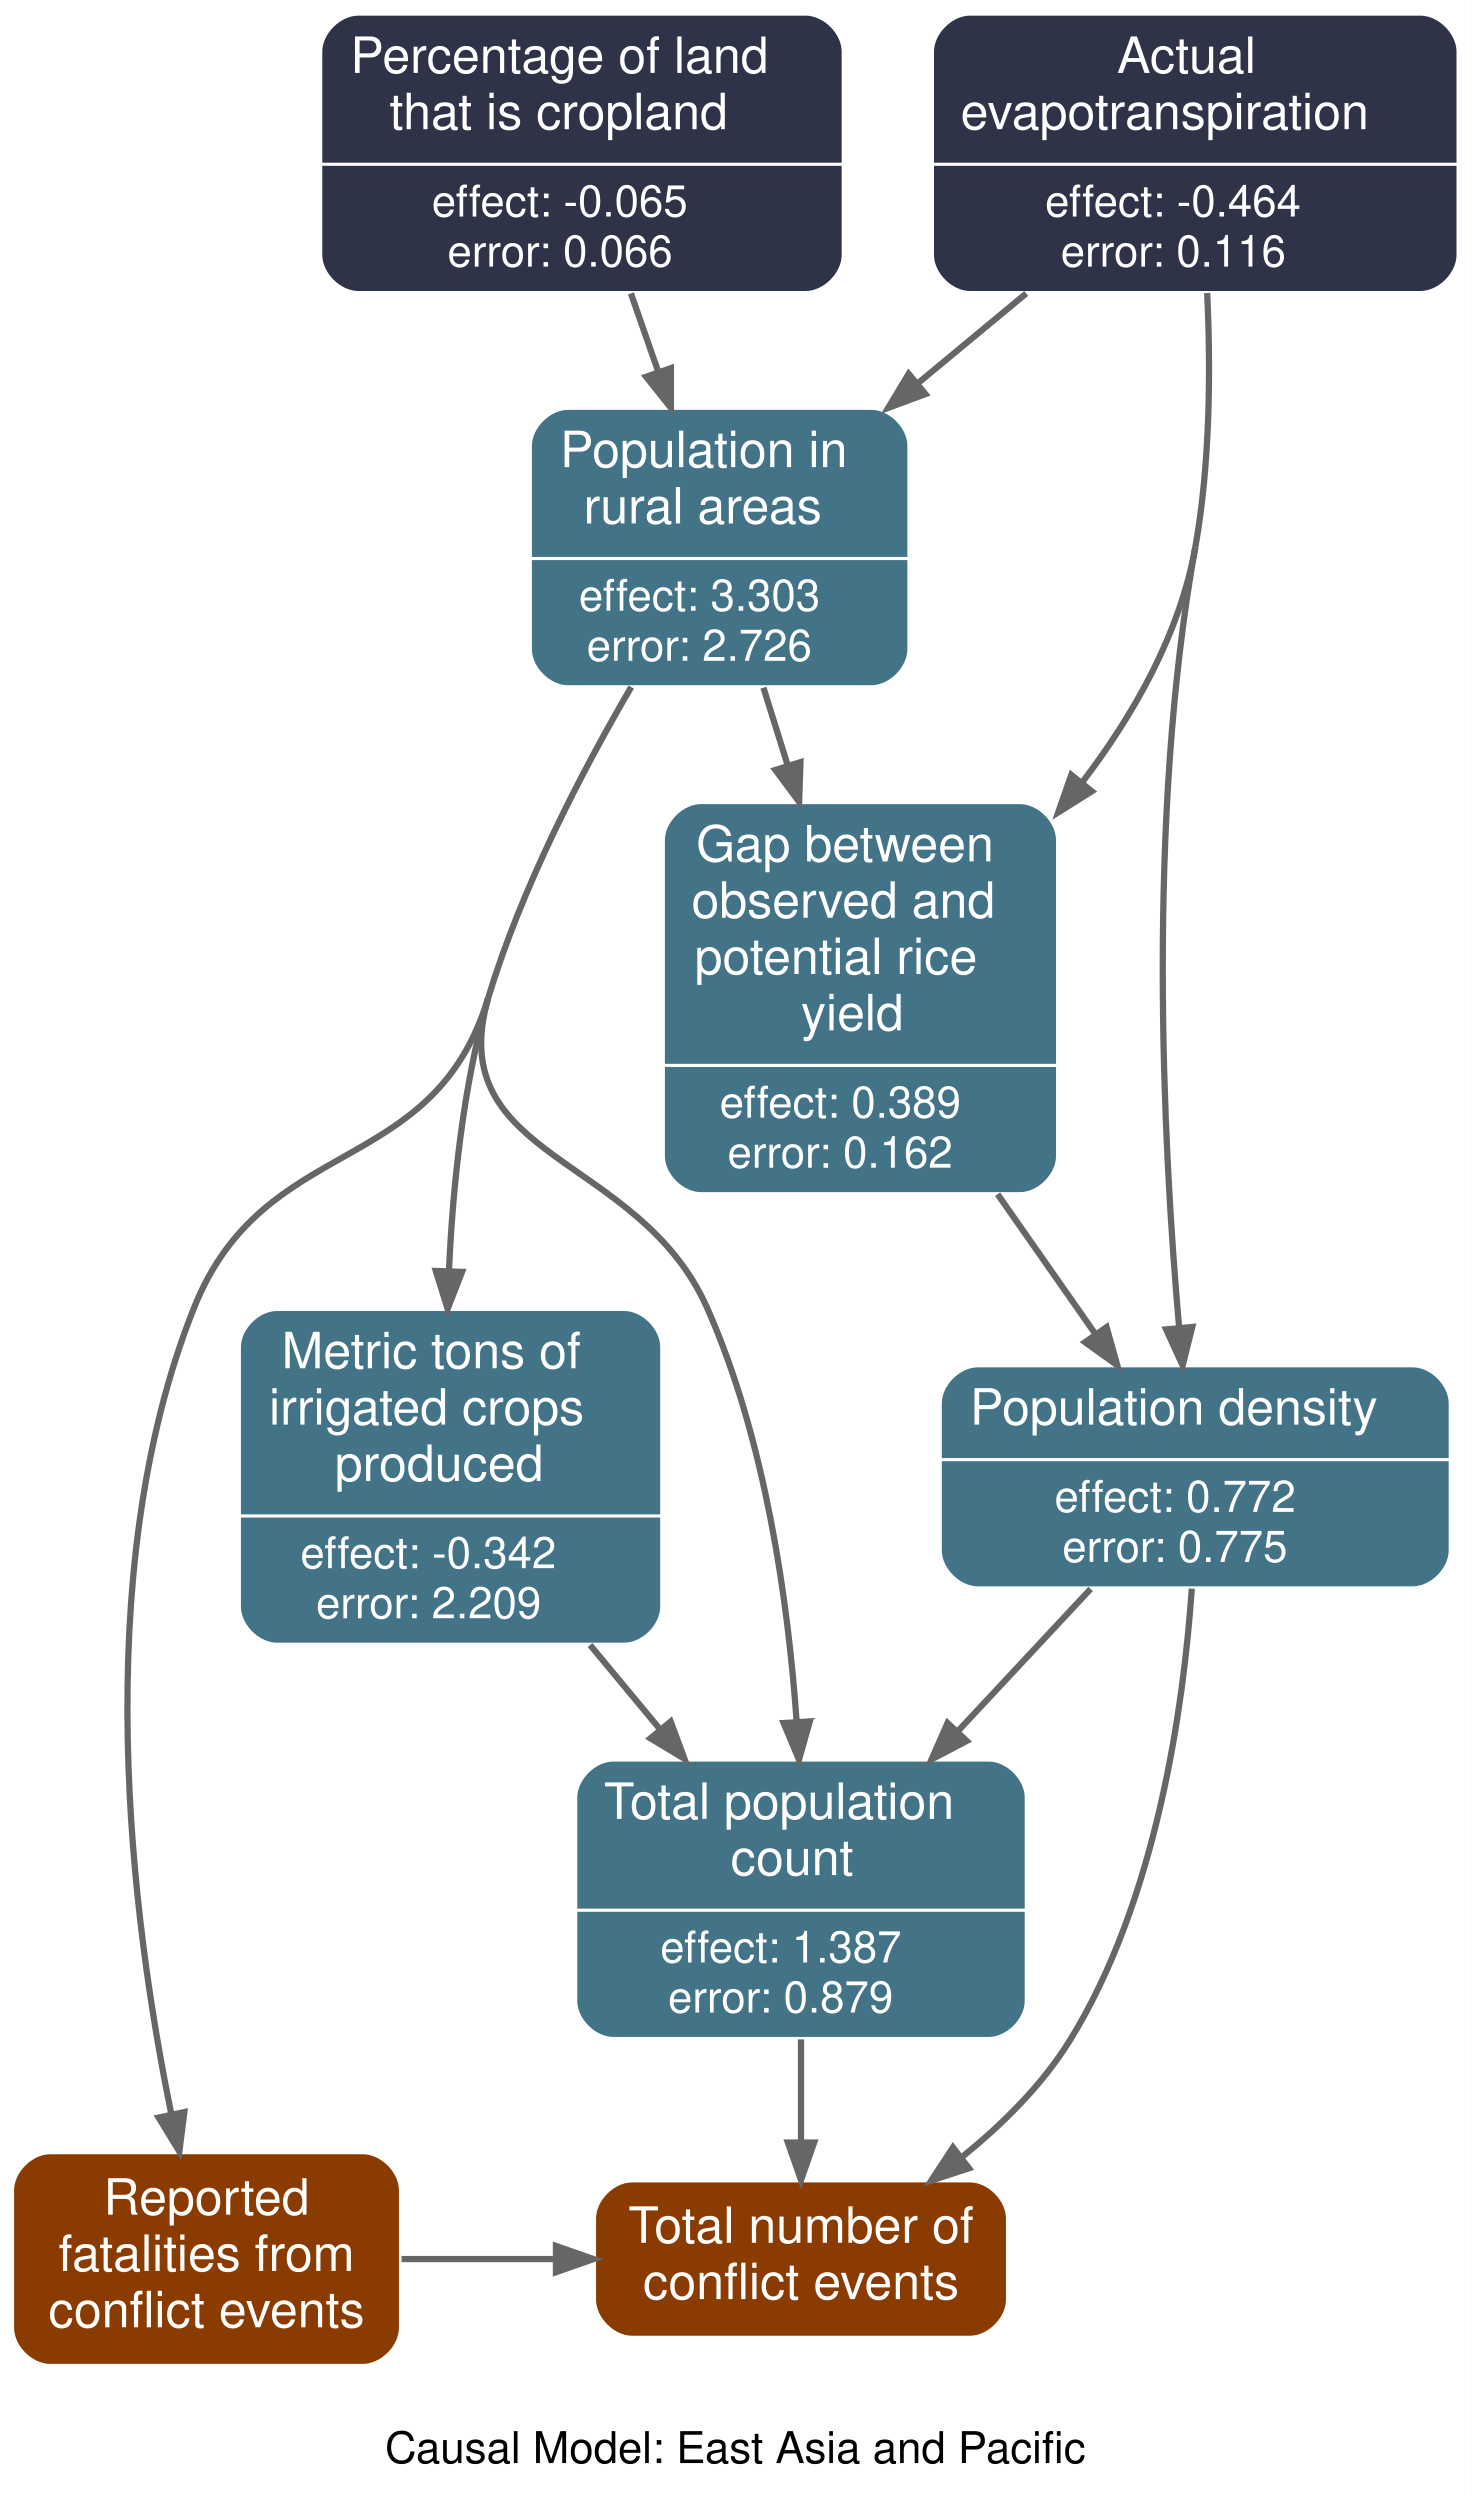
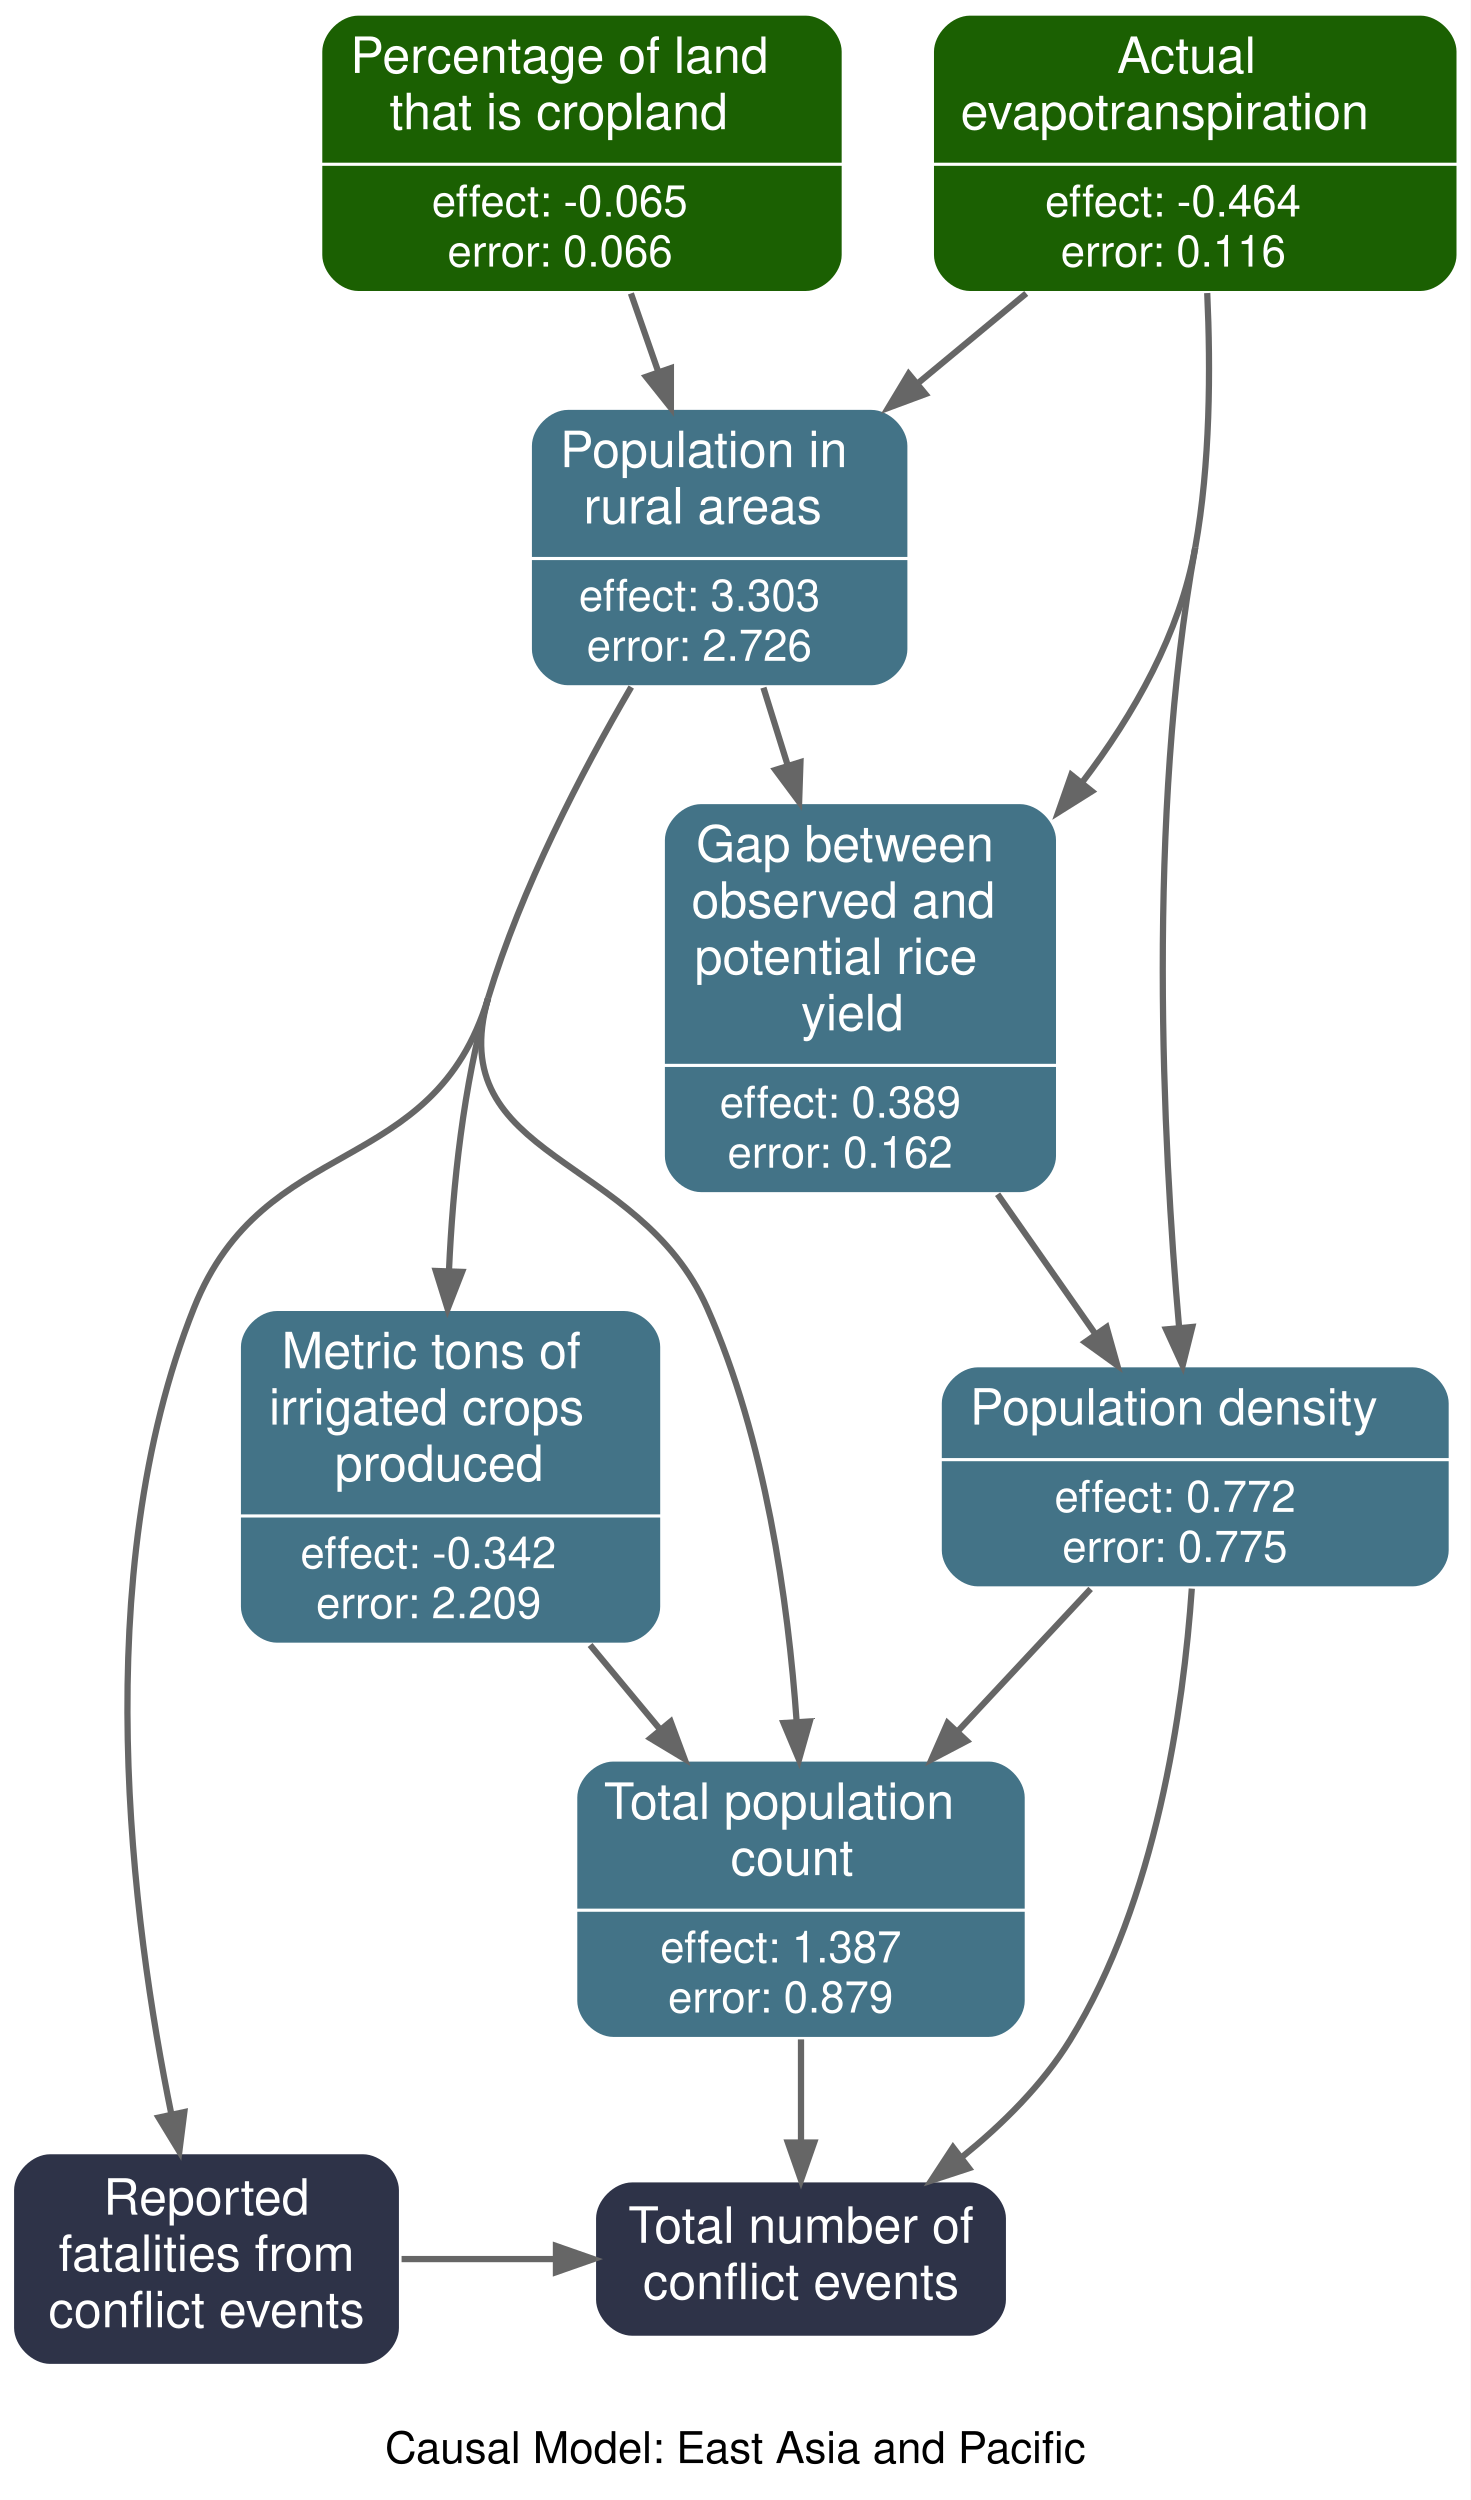
<svg xmlns="http://www.w3.org/2000/svg" width="" height="" viewBox="0.00 0.00 470.00 799.00" preserveAspectRatio="xMinYMin">
  <g id="graph0" class="graph" transform="scale(1 1) rotate(0) translate(4 795)">
    <polygon fill="#ffffff" stroke="transparent" points="-4,4 -4,-795 466,-795 466,4 -4,4" />
    <text text-anchor="middle" x="231" y="-7.8" font-family="Helvetica, Arial, sans-serif" font-size="14.00" fill="#000000">Causal Model: East Asia and Pacific</text>
    <g id="node1" class="node rankB">
      <path fill="none" stroke="#000000" d="M84.5,-269.5C84.5,-269.5 195.5,-269.5 195.5,-269.5 201.5,-269.5 207.5,-275.5 207.5,-281.5 207.5,-281.5 207.5,-364.5 207.5,-364.5 207.5,-370.5 201.5,-376.5 195.5,-376.5 195.5,-376.5 84.5,-376.5 84.5,-376.5 78.5,-376.5 72.5,-370.5 72.5,-364.5 72.5,-364.5 72.5,-281.5 72.5,-281.5 72.5,-275.5 78.5,-269.5 84.5,-269.5" />
      <text text-anchor="start" x="86" y="-357.7" font-family="Helvetica, Arial, sans-serif" font-size="16.00" fill="#000000">Metric tons of</text>
      <text text-anchor="start" x="82" y="-339.7" font-family="Helvetica, Arial, sans-serif" font-size="16.00" fill="#000000">irrigated crops</text>
      <text text-anchor="start" x="103" y="-321.7" font-family="Helvetica, Arial, sans-serif" font-size="16.00" fill="#000000">produced</text>
      <polyline fill="none" stroke="#000000" points="72.5,-310.5 207.5,-310.5 " />
      <text text-anchor="start" x="92" y="-293.8" font-family="Helvetica, Arial, sans-serif" font-size="14.00" fill="#000000">effect: -0.342</text>
      <text text-anchor="start" x="97" y="-277.8" font-family="Helvetica, Arial, sans-serif" font-size="14.00" fill="#000000">error: 2.209</text>
    </g>
    <g id="node4" class="node rankB">
      <path fill="none" stroke="#000000" d="M192,-143.5C192,-143.5 312,-143.5 312,-143.5 318,-143.5 324,-149.5 324,-155.5 324,-155.5 324,-220.5 324,-220.5 324,-226.5 318,-232.5 312,-232.5 312,-232.5 192,-232.5 192,-232.5 186,-232.5 180,-226.5 180,-220.5 180,-220.5 180,-155.5 180,-155.5 180,-149.5 186,-143.5 192,-143.5" />
      <text text-anchor="start" x="189" y="-213.7" font-family="Helvetica, Arial, sans-serif" font-size="16.00" fill="#000000">Total population</text>
      <text text-anchor="start" x="229.5" y="-195.7" font-family="Helvetica, Arial, sans-serif" font-size="16.00" fill="#000000">count</text>
      <polyline fill="none" stroke="#000000" points="180,-184.5 324,-184.5 " />
      <text text-anchor="start" x="207" y="-167.8" font-family="Helvetica, Arial, sans-serif" font-size="14.00" fill="#000000">effect: 1.387</text>
      <text text-anchor="start" x="209.5" y="-151.8" font-family="Helvetica, Arial, sans-serif" font-size="14.00" fill="#000000">error: 0.879</text>
    </g>
    <g id="edge1" class="edge">
      <path fill="none" stroke="#666666" stroke-width="2" d="M184.587,-269.257C191.934,-260.401 199.555,-251.215 206.914,-242.345" />
      <polygon fill="#666666" stroke="#666666" stroke-width="2" points="210.342,-244.791 214.771,-232.874 203.877,-239.428 210.342,-244.791" />
    </g>
    <g id="node2" class="node rankB">
      <path fill="none" stroke="#000000" d="M177.5,-575.5C177.5,-575.5 274.5,-575.5 274.5,-575.5 280.5,-575.5 286.5,-581.5 286.5,-587.5 286.5,-587.5 286.5,-652.5 286.5,-652.5 286.5,-658.5 280.5,-664.5 274.5,-664.5 274.5,-664.5 177.5,-664.5 177.5,-664.5 171.5,-664.5 165.5,-658.5 165.5,-652.5 165.5,-652.5 165.5,-587.5 165.5,-587.5 165.5,-581.5 171.5,-575.5 177.5,-575.5" />
      <text text-anchor="start" x="175" y="-645.7" font-family="Helvetica, Arial, sans-serif" font-size="16.00" fill="#000000">Population in</text>
      <text text-anchor="start" x="182.5" y="-627.7" font-family="Helvetica, Arial, sans-serif" font-size="16.00" fill="#000000">rural areas</text>
      <polyline fill="none" stroke="#000000" points="165.5,-616.5 286.5,-616.5 " />
      <text text-anchor="start" x="181" y="-599.8" font-family="Helvetica, Arial, sans-serif" font-size="14.00" fill="#000000">effect: 3.303</text>
      <text text-anchor="start" x="183.5" y="-583.8" font-family="Helvetica, Arial, sans-serif" font-size="14.00" fill="#000000">error: 2.726</text>
    </g>
    <g id="edge2" class="edge">
      <path fill="none" stroke="#666666" stroke-width="2" d="M152,-476C144.084,-448.104 140.73,-416.275 139.49,-388.898" />
      <polygon fill="#666666" stroke="#666666" stroke-width="2" points="143.679,-388.508 139.06,-376.663 135.284,-388.803 143.679,-388.508" />
    </g>
    <g id="edge3" class="edge">
      <path fill="none" stroke="#666666" stroke-width="2" d="M152,-476C137.29,-424.159 200.137,-426.253 222,-377 240.609,-335.077 247.872,-283.404 250.614,-244.689" />
      <polygon fill="#666666" stroke="#666666" stroke-width="2" points="254.813,-244.838 251.354,-232.604 246.429,-244.324 254.813,-244.838" />
    </g>
    <g id="node6" class="node rankB">
      <path fill="none" stroke="#000000" d="M220,-413.5C220,-413.5 322,-413.5 322,-413.5 328,-413.5 334,-419.5 334,-425.5 334,-425.5 334,-526.5 334,-526.5 334,-532.5 328,-538.5 322,-538.5 322,-538.5 220,-538.5 220,-538.5 214,-538.5 208,-532.5 208,-526.5 208,-526.5 208,-425.5 208,-425.5 208,-419.5 214,-413.5 220,-413.5" />
      <text text-anchor="start" x="218.5" y="-519.7" font-family="Helvetica, Arial, sans-serif" font-size="16.00" fill="#000000">Gap between</text>
      <text text-anchor="start" x="217" y="-501.7" font-family="Helvetica, Arial, sans-serif" font-size="16.00" fill="#000000">observed and</text>
      <text text-anchor="start" x="218" y="-483.7" font-family="Helvetica, Arial, sans-serif" font-size="16.00" fill="#000000">potential rice</text>
      <text text-anchor="start" x="252" y="-465.7" font-family="Helvetica, Arial, sans-serif" font-size="16.00" fill="#000000">yield</text>
      <polyline fill="none" stroke="#000000" points="208,-454.5 334,-454.5 " />
      <text text-anchor="start" x="226" y="-437.8" font-family="Helvetica, Arial, sans-serif" font-size="14.00" fill="#000000">effect: 0.389</text>
      <text text-anchor="start" x="228.5" y="-421.8" font-family="Helvetica, Arial, sans-serif" font-size="14.00" fill="#000000">error: 0.162</text>
    </g>
    <g id="edge4" class="edge">
      <path fill="none" stroke="#666666" stroke-width="2" d="M239.992,-575.227C242.475,-567.28 245.12,-558.815 247.779,-550.306" />
      <polygon fill="#666666" stroke="#666666" stroke-width="2" points="251.829,-551.428 251.399,-538.722 243.811,-548.923 251.829,-551.428" />
    </g>
    <g id="node9" class="node rankC">
      <path fill="none" stroke="#000000" d="M112,-107C112,-107 12,-107 12,-107 6,-107 0,-101 0,-95 0,-95 0,-51 0,-51 0,-45 6,-39 12,-39 12,-39 112,-39 112,-39 118,-39 124,-45 124,-51 124,-51 124,-95 124,-95 124,-101 118,-107 112,-107" />
      <text text-anchor="middle" x="62" y="-87.2" font-family="Helvetica, Arial, sans-serif" font-size="16.00" fill="#000000">Reported</text>
      <text text-anchor="middle" x="62" y="-69.2" font-family="Helvetica, Arial, sans-serif" font-size="16.00" fill="#000000">fatalities from</text>
      <text text-anchor="middle" x="62" y="-51.2" font-family="Helvetica, Arial, sans-serif" font-size="16.00" fill="#000000">conflict events</text>
    </g>
    <g id="edge5" class="edge">
      <path fill="none" stroke="#666666" stroke-width="2" d="M197.741,-575.423C181.643,-547.844 162.621,-511.11 152,-476" />
      <path fill="none" stroke="#666666" stroke-width="2" d="M152,-476C134.432,-417.925 80.491,-433.352 58,-377 23.77,-291.237 38.193,-180.719 50.757,-119.334" />
      <polygon fill="#666666" stroke="#666666" stroke-width="2" points="54.913,-119.983 53.311,-107.37 46.698,-118.229 54.913,-119.983" />
    </g>
    <g id="node3" class="node rankA">
      <path fill="none" stroke="#000000" d="M110.5,-701.5C110.5,-701.5 253.5,-701.5 253.5,-701.5 259.5,-701.5 265.5,-707.5 265.5,-713.5 265.5,-713.5 265.5,-778.5 265.5,-778.5 265.5,-784.5 259.5,-790.5 253.5,-790.5 253.5,-790.5 110.5,-790.5 110.5,-790.5 104.5,-790.5 98.5,-784.5 98.5,-778.5 98.5,-778.5 98.5,-713.5 98.5,-713.5 98.5,-707.5 104.5,-701.5 110.5,-701.5" />
      <text text-anchor="start" x="108" y="-771.7" font-family="Helvetica, Arial, sans-serif" font-size="16.00" fill="#000000">Percentage of land</text>
      <text text-anchor="start" x="120.5" y="-753.7" font-family="Helvetica, Arial, sans-serif" font-size="16.00" fill="#000000">that is cropland</text>
      <polyline fill="none" stroke="#000000" points="98.5,-742.5 265.5,-742.5 " />
      <text text-anchor="start" x="134" y="-725.8" font-family="Helvetica, Arial, sans-serif" font-size="14.00" fill="#000000">effect: -0.065</text>
      <text text-anchor="start" x="139" y="-709.8" font-family="Helvetica, Arial, sans-serif" font-size="14.00" fill="#000000">error: 0.066</text>
    </g>
    <g id="edge6" class="edge">
      <path fill="none" stroke="#666666" stroke-width="2" d="M197.637,-701.222C200.49,-693.053 203.499,-684.435 206.448,-675.989" />
      <polygon fill="#666666" stroke="#666666" stroke-width="2" points="210.423,-677.347 210.414,-664.634 202.492,-674.578 210.423,-677.347" />
    </g>
    <g id="node8" class="node rankC">
      <path fill="none" stroke="#000000" d="M306,-98C306,-98 198,-98 198,-98 192,-98 186,-92 186,-86 186,-86 186,-60 186,-60 186,-54 192,-48 198,-48 198,-48 306,-48 306,-48 312,-48 318,-54 318,-60 318,-60 318,-86 318,-86 318,-92 312,-98 306,-98" />
      <text text-anchor="middle" x="252" y="-78.2" font-family="Helvetica, Arial, sans-serif" font-size="16.00" fill="#000000">Total number of</text>
      <text text-anchor="middle" x="252" y="-60.2" font-family="Helvetica, Arial, sans-serif" font-size="16.00" fill="#000000">conflict events</text>
    </g>
    <g id="edge7" class="edge">
      <path fill="none" stroke="#666666" stroke-width="2" d="M252,-143.209C252,-132.358 252,-120.872 252,-110.403" />
      <polygon fill="#666666" stroke="#666666" stroke-width="2" points="256.2,-110.248 252,-98.248 247.8,-110.248 256.2,-110.248" />
    </g>
    <g id="node5" class="node rankB">
      <path fill="none" stroke="#000000" d="M308.5,-287.5C308.5,-287.5 447.5,-287.5 447.5,-287.5 453.5,-287.5 459.5,-293.5 459.5,-299.5 459.5,-299.5 459.5,-346.5 459.5,-346.5 459.5,-352.5 453.5,-358.5 447.5,-358.5 447.5,-358.5 308.5,-358.5 308.5,-358.5 302.5,-358.5 296.5,-352.5 296.5,-346.5 296.5,-346.5 296.5,-299.5 296.5,-299.5 296.5,-293.5 302.5,-287.5 308.5,-287.5" />
      <text text-anchor="start" x="306" y="-339.7" font-family="Helvetica, Arial, sans-serif" font-size="16.00" fill="#000000">Population density</text>
      <polyline fill="none" stroke="#000000" points="296.5,-328.5 459.5,-328.5 " />
      <text text-anchor="start" x="333" y="-311.8" font-family="Helvetica, Arial, sans-serif" font-size="14.00" fill="#000000">effect: 0.772</text>
      <text text-anchor="start" x="335.5" y="-295.8" font-family="Helvetica, Arial, sans-serif" font-size="14.00" fill="#000000">error: 0.775</text>
    </g>
    <g id="edge8" class="edge">
      <path fill="none" stroke="#666666" stroke-width="2" d="M344.565,-287.177C331.523,-273.203 316.294,-256.887 301.999,-241.571" />
      <polygon fill="#666666" stroke="#666666" stroke-width="2" points="304.973,-238.601 293.714,-232.694 298.832,-244.332 304.973,-238.601" />
    </g>
    <g id="edge9" class="edge">
      <path fill="none" stroke="#666666" stroke-width="2" d="M376.901,-287.276C374.24,-248.98 365.581,-187.671 338,-143 329.215,-128.772 316.491,-116.141 303.513,-105.66" />
      <polygon fill="#666666" stroke="#666666" stroke-width="2" points="305.681,-102.031 293.599,-98.074 300.577,-108.702 305.681,-102.031" />
    </g>
    <g id="edge10" class="edge">
      <path fill="none" stroke="#666666" stroke-width="2" d="M314.83,-413.328C325.325,-398.32 336.335,-382.577 346.169,-368.515" />
      <polygon fill="#666666" stroke="#666666" stroke-width="2" points="349.662,-370.849 353.098,-358.608 342.779,-366.035 349.662,-370.849" />
    </g>
    <g id="node7" class="node rankA">
      <path fill="none" stroke="#000000" d="M306,-701.5C306,-701.5 450,-701.5 450,-701.5 456,-701.5 462,-707.5 462,-713.5 462,-713.5 462,-778.5 462,-778.5 462,-784.5 456,-790.5 450,-790.5 450,-790.5 306,-790.5 306,-790.5 300,-790.5 294,-784.5 294,-778.5 294,-778.5 294,-713.5 294,-713.5 294,-707.5 300,-701.5 306,-701.5" />
      <text text-anchor="start" x="353" y="-771.7" font-family="Helvetica, Arial, sans-serif" font-size="16.00" fill="#000000">Actual</text>
      <text text-anchor="start" x="303" y="-753.7" font-family="Helvetica, Arial, sans-serif" font-size="16.00" fill="#000000">evapotranspiration</text>
      <polyline fill="none" stroke="#000000" points="294,-742.5 462,-742.5 " />
      <text text-anchor="start" x="330" y="-725.8" font-family="Helvetica, Arial, sans-serif" font-size="14.00" fill="#000000">effect: -0.464</text>
      <text text-anchor="start" x="335" y="-709.8" font-family="Helvetica, Arial, sans-serif" font-size="14.00" fill="#000000">error: 0.116</text>
    </g>
    <g id="edge11" class="edge">
      <path fill="none" stroke="#666666" stroke-width="2" d="M323.983,-701.222C312.783,-691.938 300.886,-682.077 289.386,-672.544" />
      <polygon fill="#666666" stroke="#666666" stroke-width="2" points="291.762,-669.058 279.844,-664.634 286.402,-675.525 291.762,-669.058" />
    </g>
    <g id="edge12" class="edge">
      <path fill="none" stroke="#666666" stroke-width="2" d="M378,-620C362.404,-533.241 367.638,-429.909 372.837,-370.829" />
      <polygon fill="#666666" stroke="#666666" stroke-width="2" points="377.048,-370.899 373.972,-358.563 368.684,-370.125 377.048,-370.899" />
    </g>
    <g id="edge13" class="edge">
      <path fill="none" stroke="#666666" stroke-width="2" d="M381.828,-701.342C382.949,-677.093 382.799,-646.697 378,-620" />
      <path fill="none" stroke="#666666" stroke-width="2" d="M378,-620C373.08,-592.629 358.576,-566.834 341.771,-544.845" />
      <polygon fill="#666666" stroke="#666666" stroke-width="2" points="344.953,-542.098 334.184,-535.34 338.388,-547.339 344.953,-542.098" />
    </g>
    <g id="edge14" class="edge">
      <path fill="none" stroke="#666666" stroke-width="2" d="M124.344,-73C140.636,-73 156.928,-73 173.22,-73" />
      <polygon fill="#666666" stroke="#666666" stroke-width="2" points="173.679,-77.2 185.679,-73 173.679,-68.8 173.679,-77.2" />
    </g>
  </g>
  <style>.node path {
  stroke: #fff;
}
.node text {
  fill: #fff;
}
.node polyline {
  stroke: #fff;
}
.rankA path {
-   fill: #2e3348;
+   fill: #1b6002;
}
.rankB path {
  fill: #437387;
}
.rankC path {
-   fill: #8a3c00;
+   fill: #2e3348;
}
</style>
</svg>
